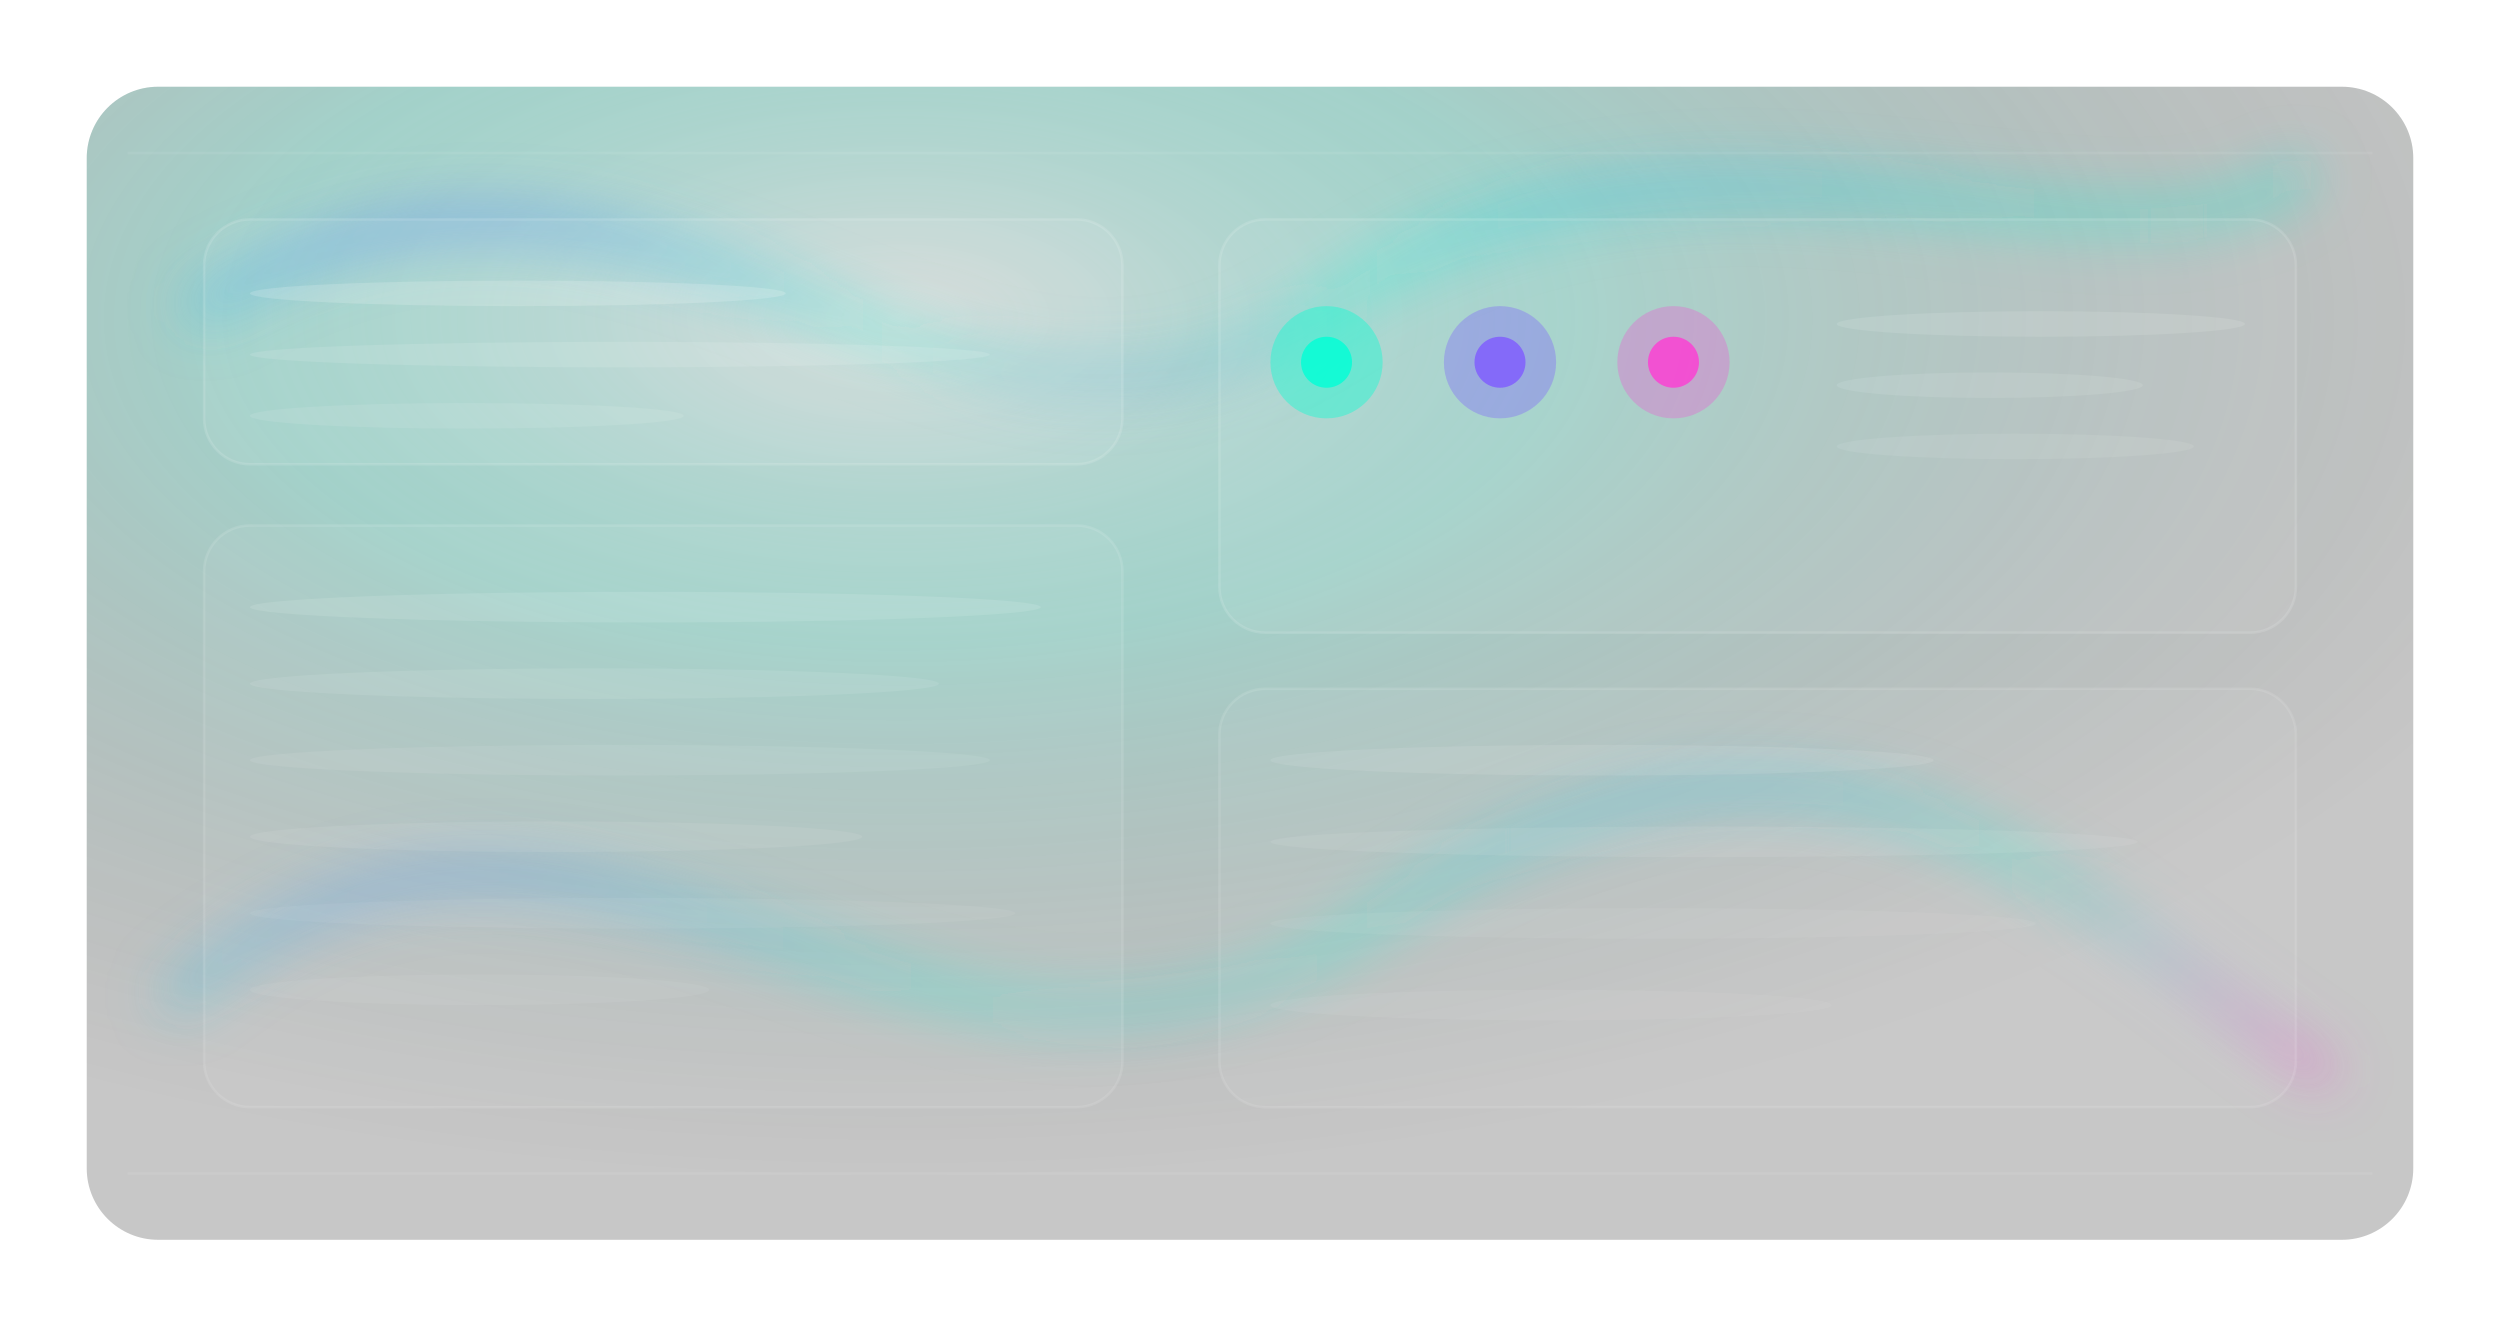
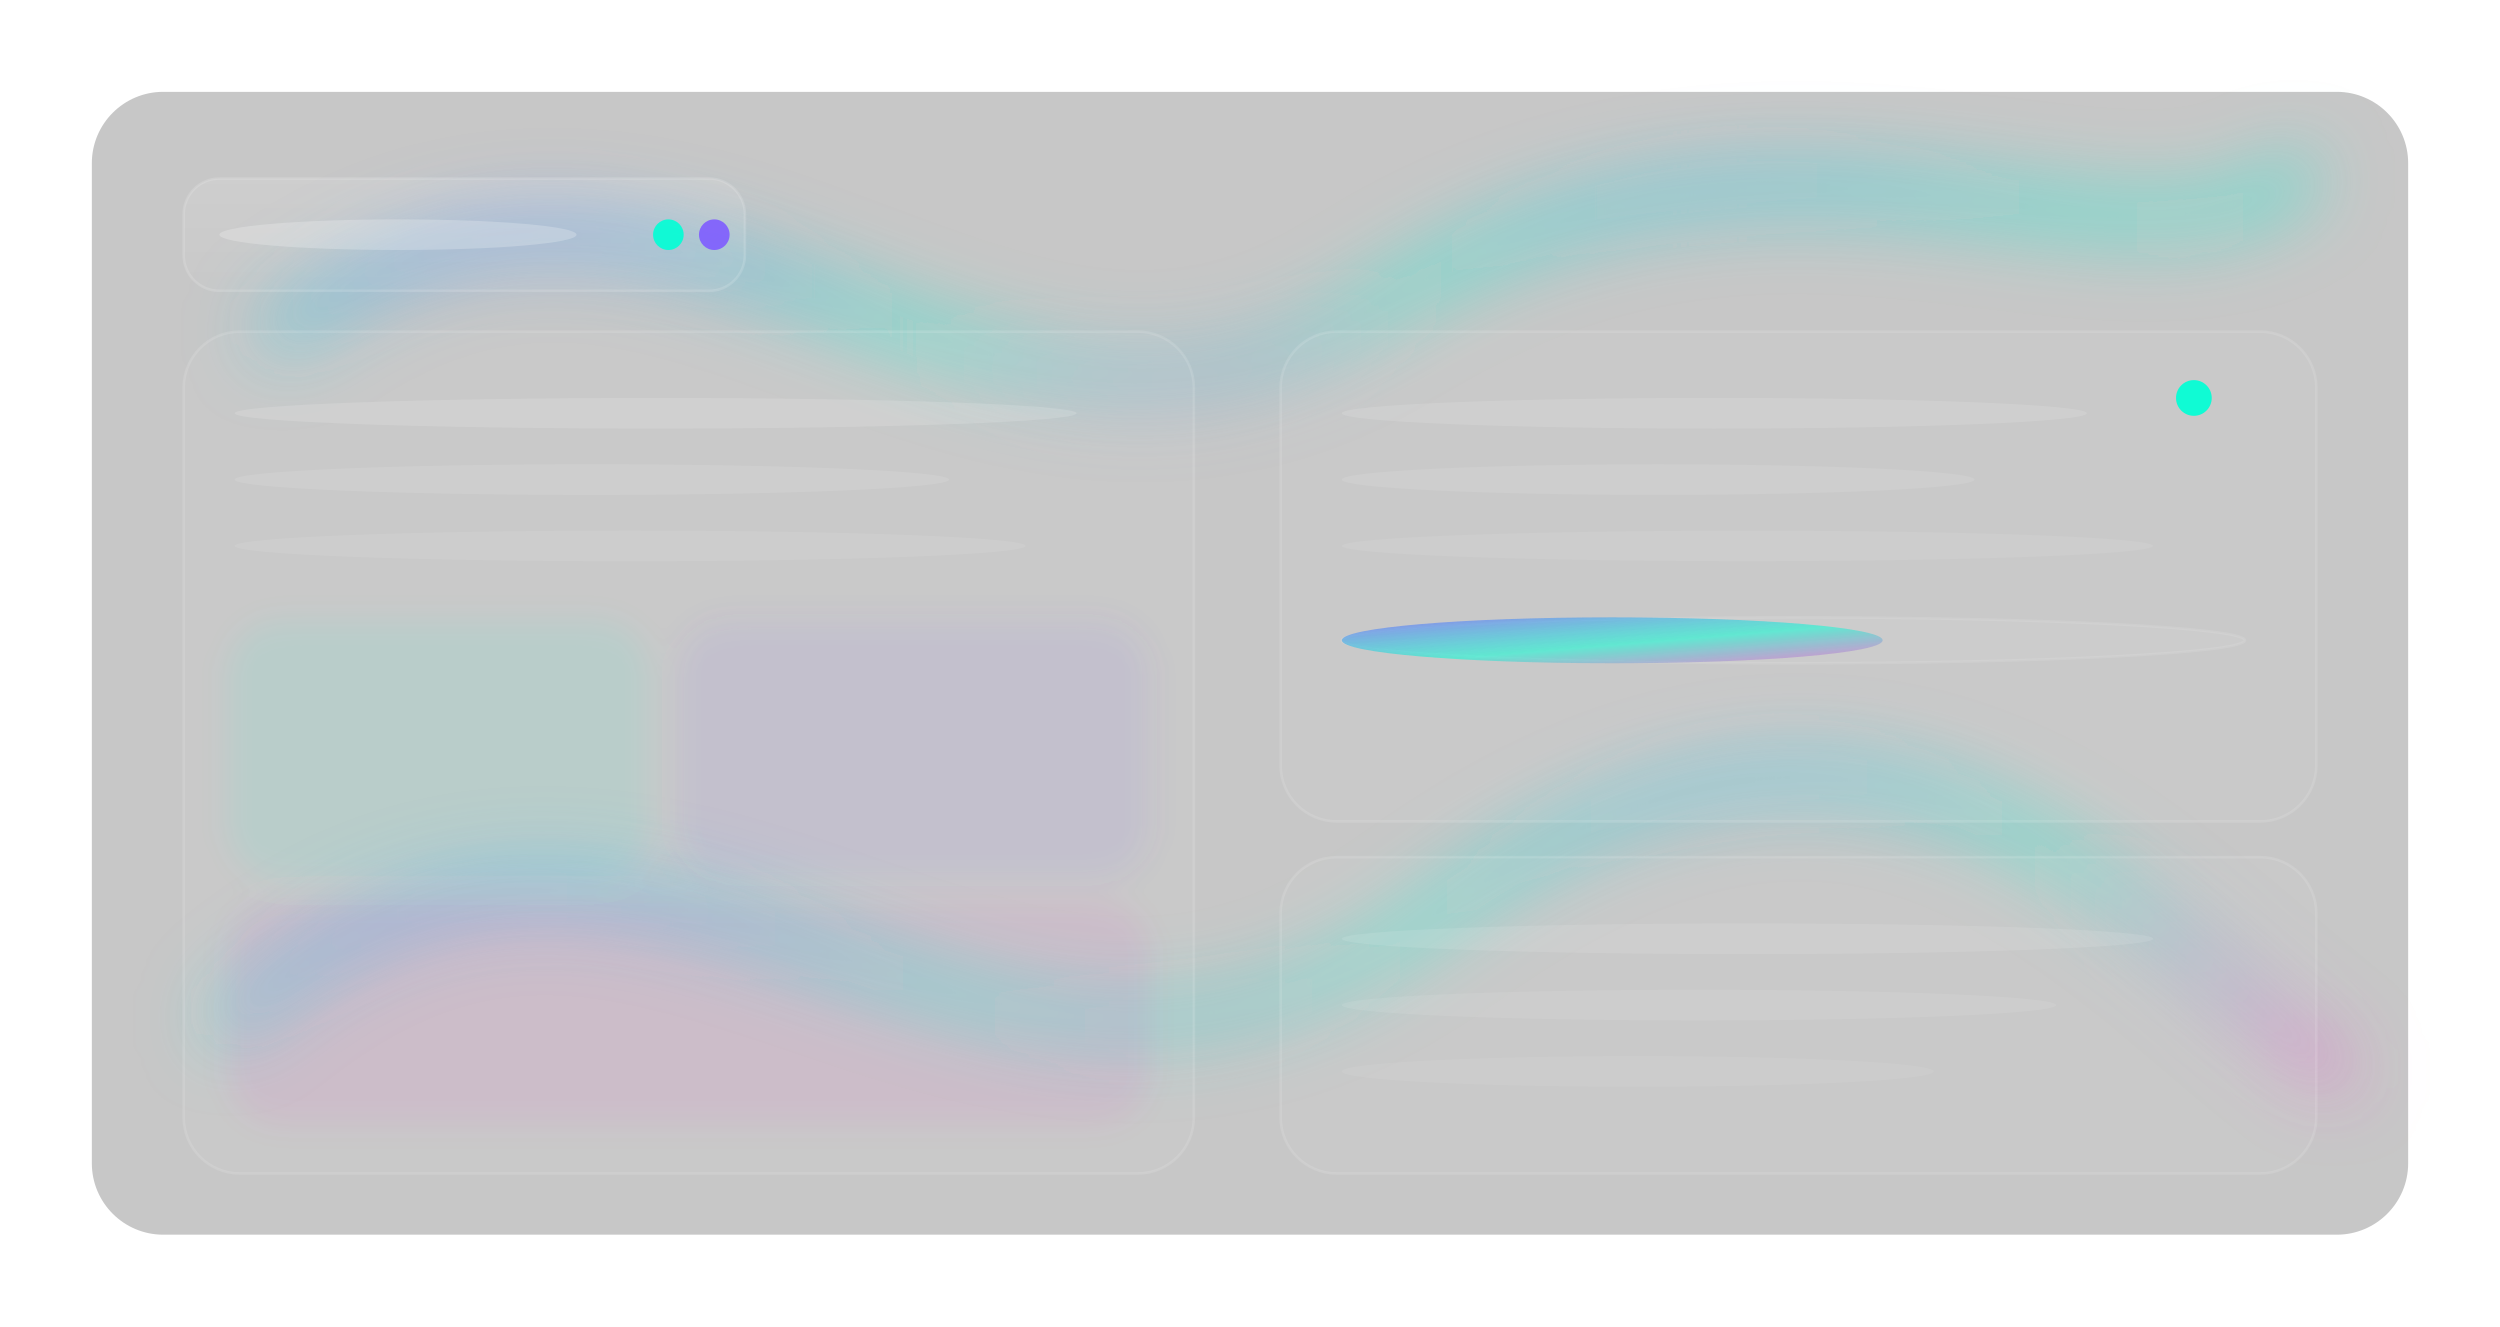
<svg xmlns="http://www.w3.org/2000/svg" width="980" height="520" viewBox="0 0 980 520">
  <defs>
-     <linearGradient id="bg" x1="0" y1="0" x2="1" y2="1">
-       <stop offset="0" stop-color="#7f5cff" stop-opacity="0.85" />
-       <stop offset="0.55" stop-color="#00ffd5" stop-opacity="0.55" />
-       <stop offset="1" stop-color="#ff3bd4" stop-opacity="0.55" />
+     <linearGradient id="g1" x1="0" y1="0" x2="1" y2="1">
+       <stop offset="0" stop-color="#7f5cff" stop-opacity="0.95" />
+       <stop offset="0.55" stop-color="#00ffd5" stop-opacity="0.70" />
+       <stop offset="1" stop-color="#ff3bd4" stop-opacity="0.65" />
    </linearGradient>
-     <radialGradient id="glow" cx="35%" cy="20%" r="75%">
-       <stop offset="0" stop-color="#ffffff" stop-opacity="0.35" />
-       <stop offset="0.38" stop-color="#00ffd5" stop-opacity="0.18" />
-       <stop offset="1" stop-color="#000000" stop-opacity="0" />
-     </radialGradient>
-     <filter id="blur" x="-20%" y="-20%" width="140%" height="140%">
-       <feGaussianBlur stdDeviation="10" />
+     <linearGradient id="glass" x1="0" y1="0" x2="0" y2="1">
+       <stop offset="0" stop-color="#ffffff" stop-opacity="0.12" />
+       <stop offset="1" stop-color="#ffffff" stop-opacity="0.03" />
+     </linearGradient>
+     <filter id="blur" x="-30%" y="-30%" width="160%" height="160%">
+       <feGaussianBlur stdDeviation="14" />
+     </filter>
+     <filter id="soft" x="-30%" y="-30%" width="160%" height="160%">
+       <feGaussianBlur stdDeviation="6" />
    </filter>
  </defs>
-   <rect x="18" y="18" width="944" height="484" rx="34" fill="rgba(255,255,255,0.06)" stroke="rgba(255,255,255,0.16)" />
-   <rect x="34" y="34" width="912" height="452" rx="28" fill="rgba(0,0,0,0.22)" />
-   <rect x="34" y="34" width="912" height="452" rx="28" fill="url(#glow)" />
-   <g opacity="0.55" filter="url(#blur)">
-     <path d="M80 120 C 260 10, 370 220, 520 120 S 820 120, 900 70" stroke="url(#bg)" stroke-width="16" fill="none" stroke-linecap="round" />
-     <path d="M70 390 C 240 250, 360 480, 540 360 S 820 360, 910 420" stroke="url(#bg)" stroke-width="14" fill="none" stroke-linecap="round" />
+   <rect x="18" y="18" width="944" height="484" rx="34" fill="rgba(255,255,255,0.05)" stroke="rgba(255,255,255,0.16)" />
+   <rect x="36" y="36" width="908" height="448" rx="28" fill="rgba(0,0,0,0.22)" />
+   <g filter="url(#blur)" opacity="0.62">
+     <path d="M110 130 C 270 10, 380 220, 540 120 S 830 120, 900 70" stroke="url(#g1)" stroke-width="18" fill="none" stroke-linecap="round" />
+     <path d="M90 400 C 260 250, 380 490, 560 360 S 835 360, 915 420" stroke="url(#g1)" stroke-width="16" fill="none" stroke-linecap="round" />
  </g>
-   <g opacity="0.9">
-     <rect x="80" y="86" width="360" height="96" rx="18" fill="rgba(255,255,255,0.07)" stroke="rgba(255,255,255,0.14)" />
-     <rect x="98" y="110" width="210" height="10" rx="999" fill="rgba(255,255,255,0.18)" />
-     <rect x="98" y="134" width="290" height="10" rx="999" fill="rgba(255,255,255,0.12)" />
-     <rect x="98" y="158" width="170" height="10" rx="999" fill="rgba(255,255,255,0.10)" />
-     <rect x="80" y="206" width="360" height="228" rx="18" fill="rgba(255,255,255,0.05)" stroke="rgba(255,255,255,0.12)" />
-     <rect x="98" y="232" width="310" height="12" rx="999" fill="rgba(255,255,255,0.12)" />
-     <rect x="98" y="262" width="270" height="12" rx="999" fill="rgba(255,255,255,0.10)" />
-     <rect x="98" y="292" width="290" height="12" rx="999" fill="rgba(255,255,255,0.08)" />
-     <rect x="98" y="322" width="240" height="12" rx="999" fill="rgba(255,255,255,0.08)" />
-     <rect x="98" y="352" width="300" height="12" rx="999" fill="rgba(255,255,255,0.06)" />
-     <rect x="98" y="382" width="180" height="12" rx="999" fill="rgba(255,255,255,0.06)" />
-     <rect x="478" y="86" width="422" height="162" rx="18" fill="rgba(255,255,255,0.06)" stroke="rgba(255,255,255,0.14)" />
-     <g>
-       <circle cx="520" cy="142" r="22" fill="rgba(0,255,213,0.42)" />
-       <circle cx="520" cy="142" r="10" fill="rgba(0,255,213,0.95)" />
-       <circle cx="588" cy="142" r="22" fill="rgba(127,92,255,0.38)" />
-       <circle cx="588" cy="142" r="10" fill="rgba(127,92,255,0.95)" />
-       <circle cx="656" cy="142" r="22" fill="rgba(255,59,212,0.30)" />
-       <circle cx="656" cy="142" r="10" fill="rgba(255,59,212,0.92)" />
+   <g>
+     <rect x="72" y="70" width="220" height="44" rx="14" fill="url(#glass)" stroke="rgba(255,255,255,0.14)" />
+     <rect x="86" y="86" width="140" height="12" rx="999" fill="rgba(255,255,255,0.22)" />
+     <circle cx="262" cy="92" r="6" fill="rgba(0,255,213,0.9)" />
+     <circle cx="280" cy="92" r="6" fill="rgba(127,92,255,0.9)" />
+   </g>
+   <g>
+     <rect x="72" y="130" width="396" height="330" rx="22" fill="rgba(255,255,255,0.04)" stroke="rgba(255,255,255,0.12)" />
+     <rect x="92" y="156" width="330" height="12" rx="999" fill="rgba(255,255,255,0.14)" />
+     <rect x="92" y="182" width="280" height="12" rx="999" fill="rgba(255,255,255,0.10)" />
+     <rect x="92" y="208" width="310" height="12" rx="999" fill="rgba(255,255,255,0.08)" />
+     <g filter="url(#soft)">
+       <rect x="92" y="246" width="160" height="96" rx="18" fill="rgba(0,255,213,0.08)" stroke="rgba(0,255,213,0.22)" />
+       <rect x="268" y="246" width="180" height="96" rx="18" fill="rgba(127,92,255,0.08)" stroke="rgba(127,92,255,0.22)" />
+       <rect x="92" y="356" width="356" height="82" rx="18" fill="rgba(255,59,212,0.06)" stroke="rgba(255,59,212,0.18)" />
    </g>
-     <rect x="720" y="122" width="160" height="10" rx="999" fill="rgba(255,255,255,0.12)" />
-     <rect x="720" y="146" width="120" height="10" rx="999" fill="rgba(255,255,255,0.10)" />
-     <rect x="720" y="170" width="140" height="10" rx="999" fill="rgba(255,255,255,0.08)" />
-     <rect x="478" y="270" width="422" height="164" rx="18" fill="rgba(255,255,255,0.05)" stroke="rgba(255,255,255,0.12)" />
-     <rect x="498" y="292" width="260" height="12" rx="999" fill="rgba(255,255,255,0.10)" />
-     <rect x="498" y="324" width="340" height="12" rx="999" fill="rgba(255,255,255,0.08)" />
-     <rect x="498" y="356" width="300" height="12" rx="999" fill="rgba(255,255,255,0.06)" />
-     <rect x="498" y="388" width="220" height="12" rx="999" fill="rgba(255,255,255,0.06)" />
  </g>
-   <g opacity="0.8">
-     <path d="M50 60 H930" stroke="rgba(255,255,255,0.08)" stroke-width="1" />
-     <path d="M50 460 H930" stroke="rgba(255,255,255,0.08)" stroke-width="1" />
+   <g>
+     <rect x="502" y="130" width="406" height="192" rx="22" fill="rgba(255,255,255,0.045)" stroke="rgba(255,255,255,0.12)" />
+     <rect x="526" y="156" width="292" height="12" rx="999" fill="rgba(255,255,255,0.12)" />
+     <rect x="526" y="182" width="248" height="12" rx="999" fill="rgba(255,255,255,0.09)" />
+     <rect x="526" y="208" width="318" height="12" rx="999" fill="rgba(255,255,255,0.07)" />
+     <rect x="526" y="242" width="354" height="18" rx="999" fill="rgba(255,255,255,0.05)" stroke="rgba(255,255,255,0.10)" />
+     <rect x="526" y="242" width="212" height="18" rx="999" fill="url(#g1)" opacity="0.75" />
+     <circle cx="860" cy="156" r="7" fill="rgba(0,255,213,0.92)" />
+   </g>
+   <g>
+     <rect x="502" y="336" width="406" height="124" rx="22" fill="rgba(255,255,255,0.04)" stroke="rgba(255,255,255,0.12)" />
+     <rect x="526" y="362" width="318" height="12" rx="999" fill="rgba(255,255,255,0.10)" />
+     <rect x="526" y="388" width="280" height="12" rx="999" fill="rgba(255,255,255,0.08)" />
+     <rect x="526" y="414" width="232" height="12" rx="999" fill="rgba(255,255,255,0.06)" />
  </g>
</svg>
